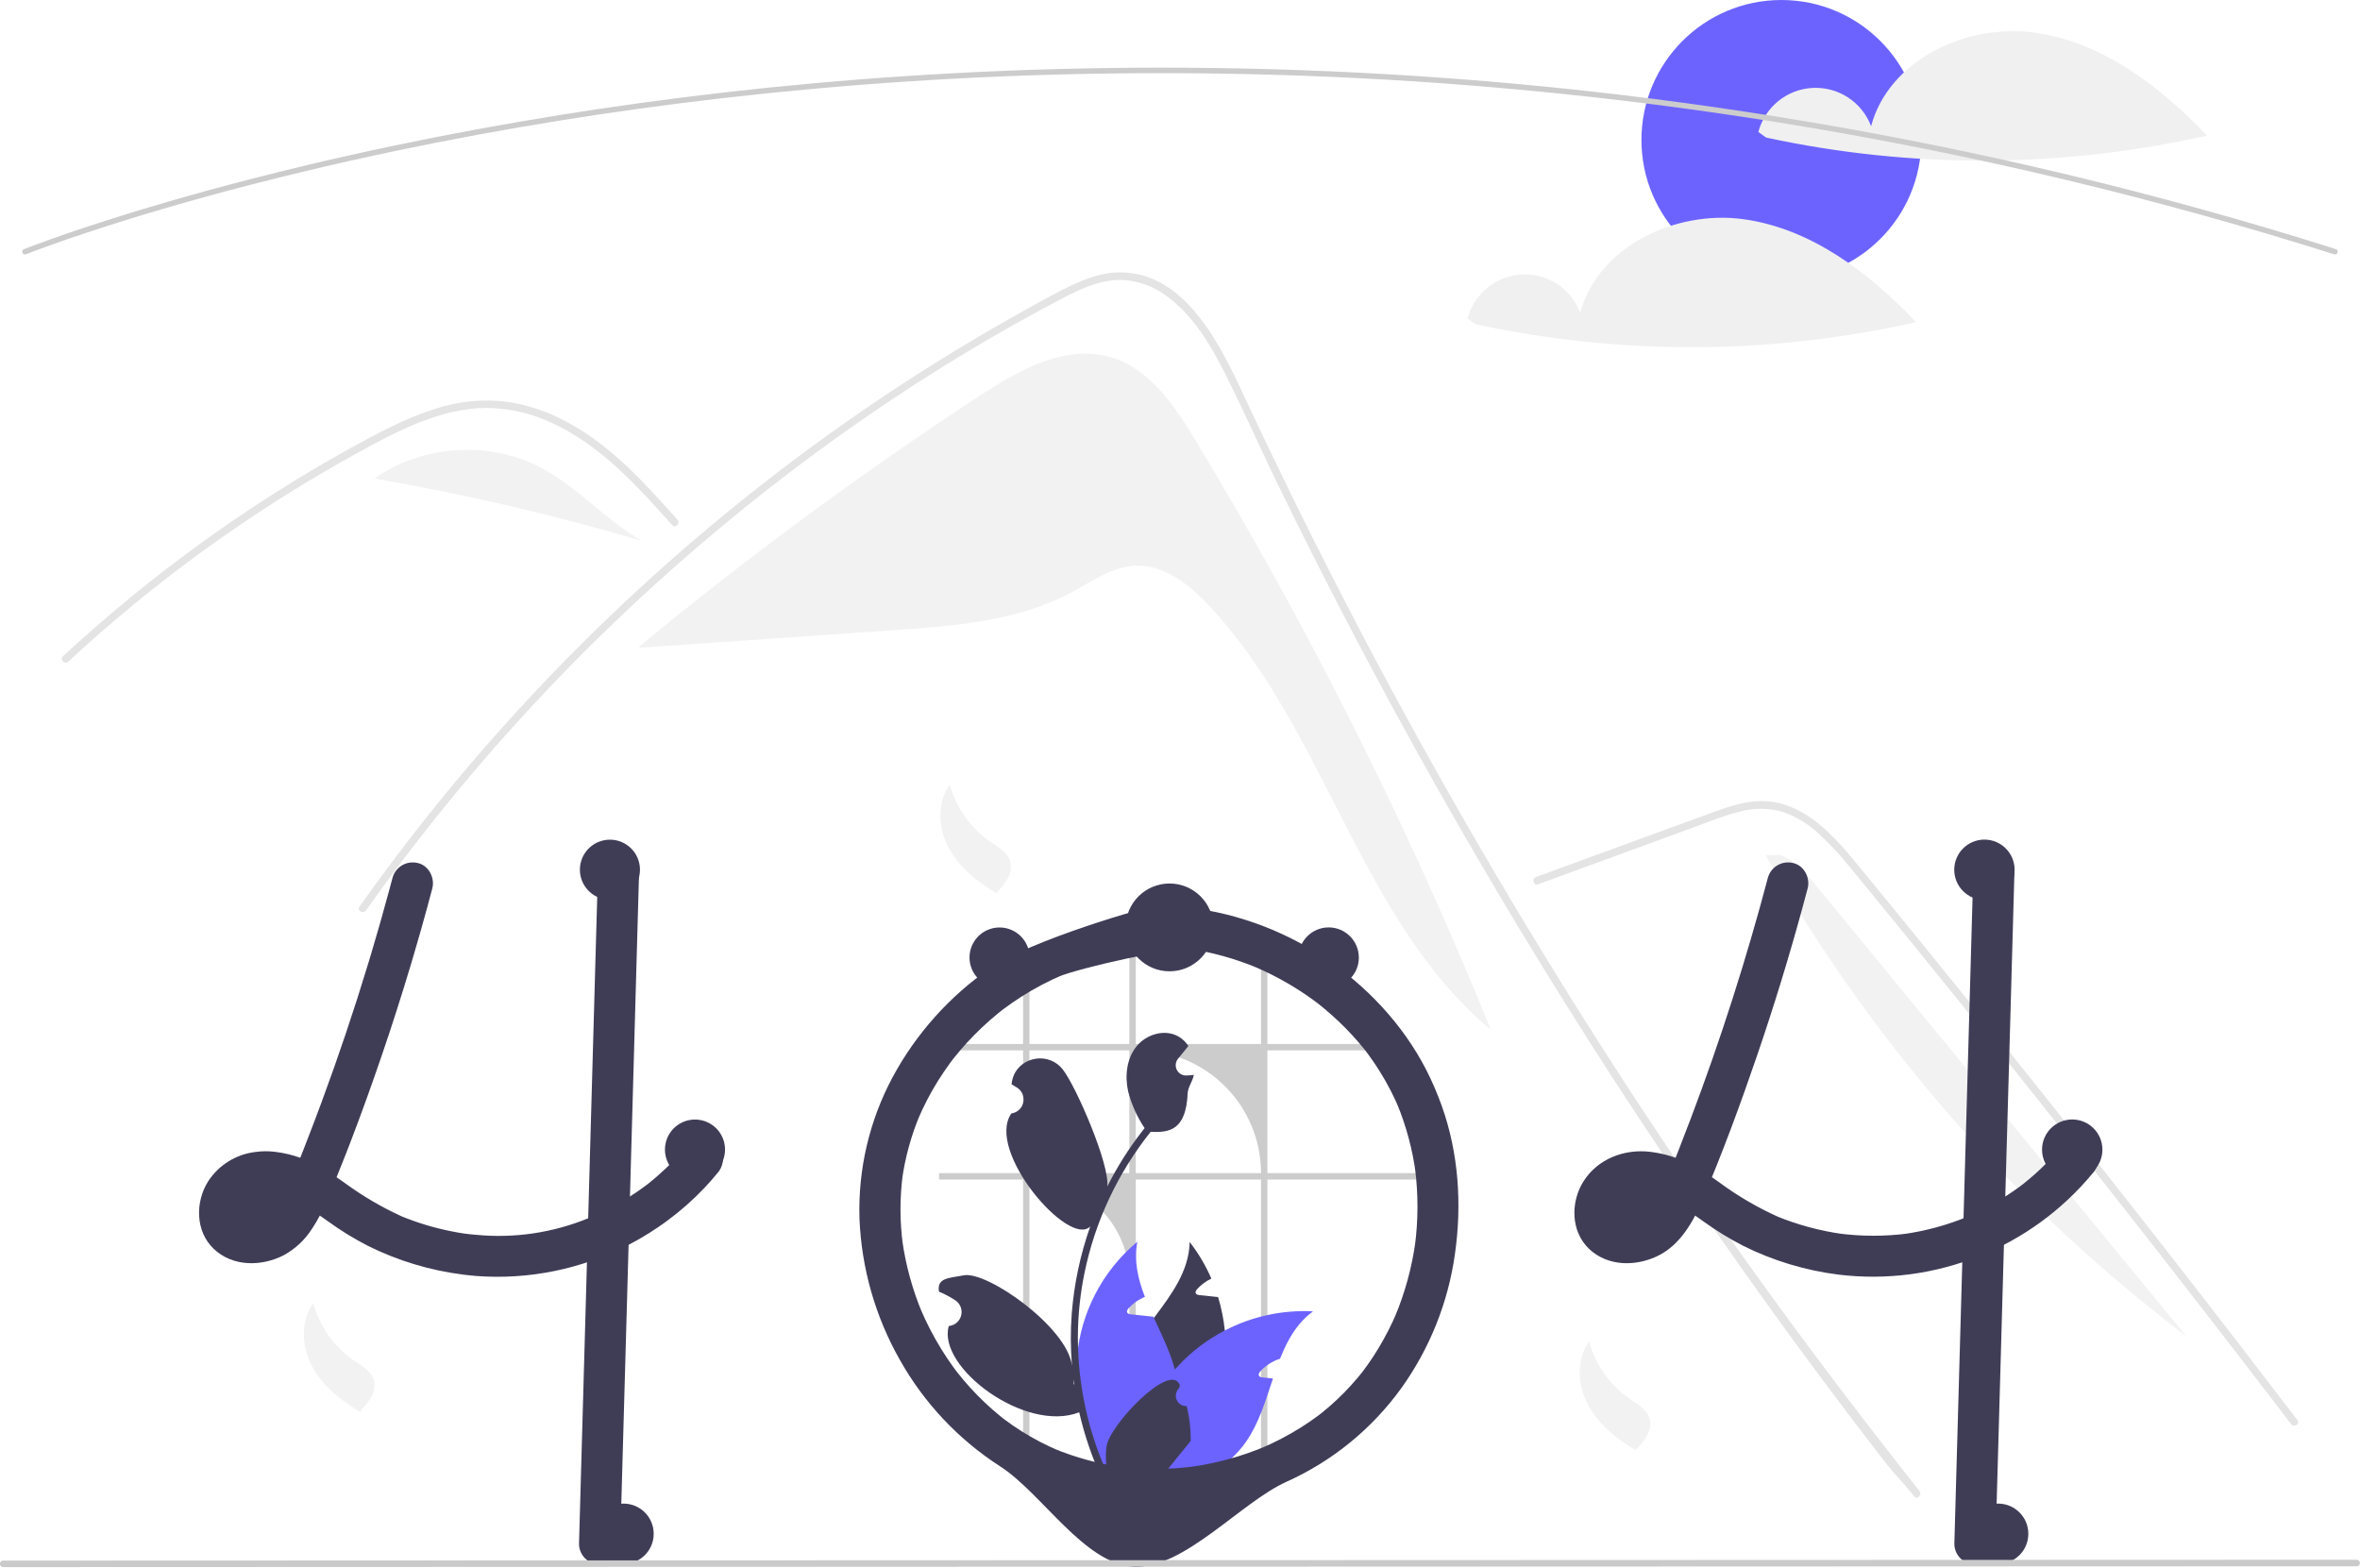
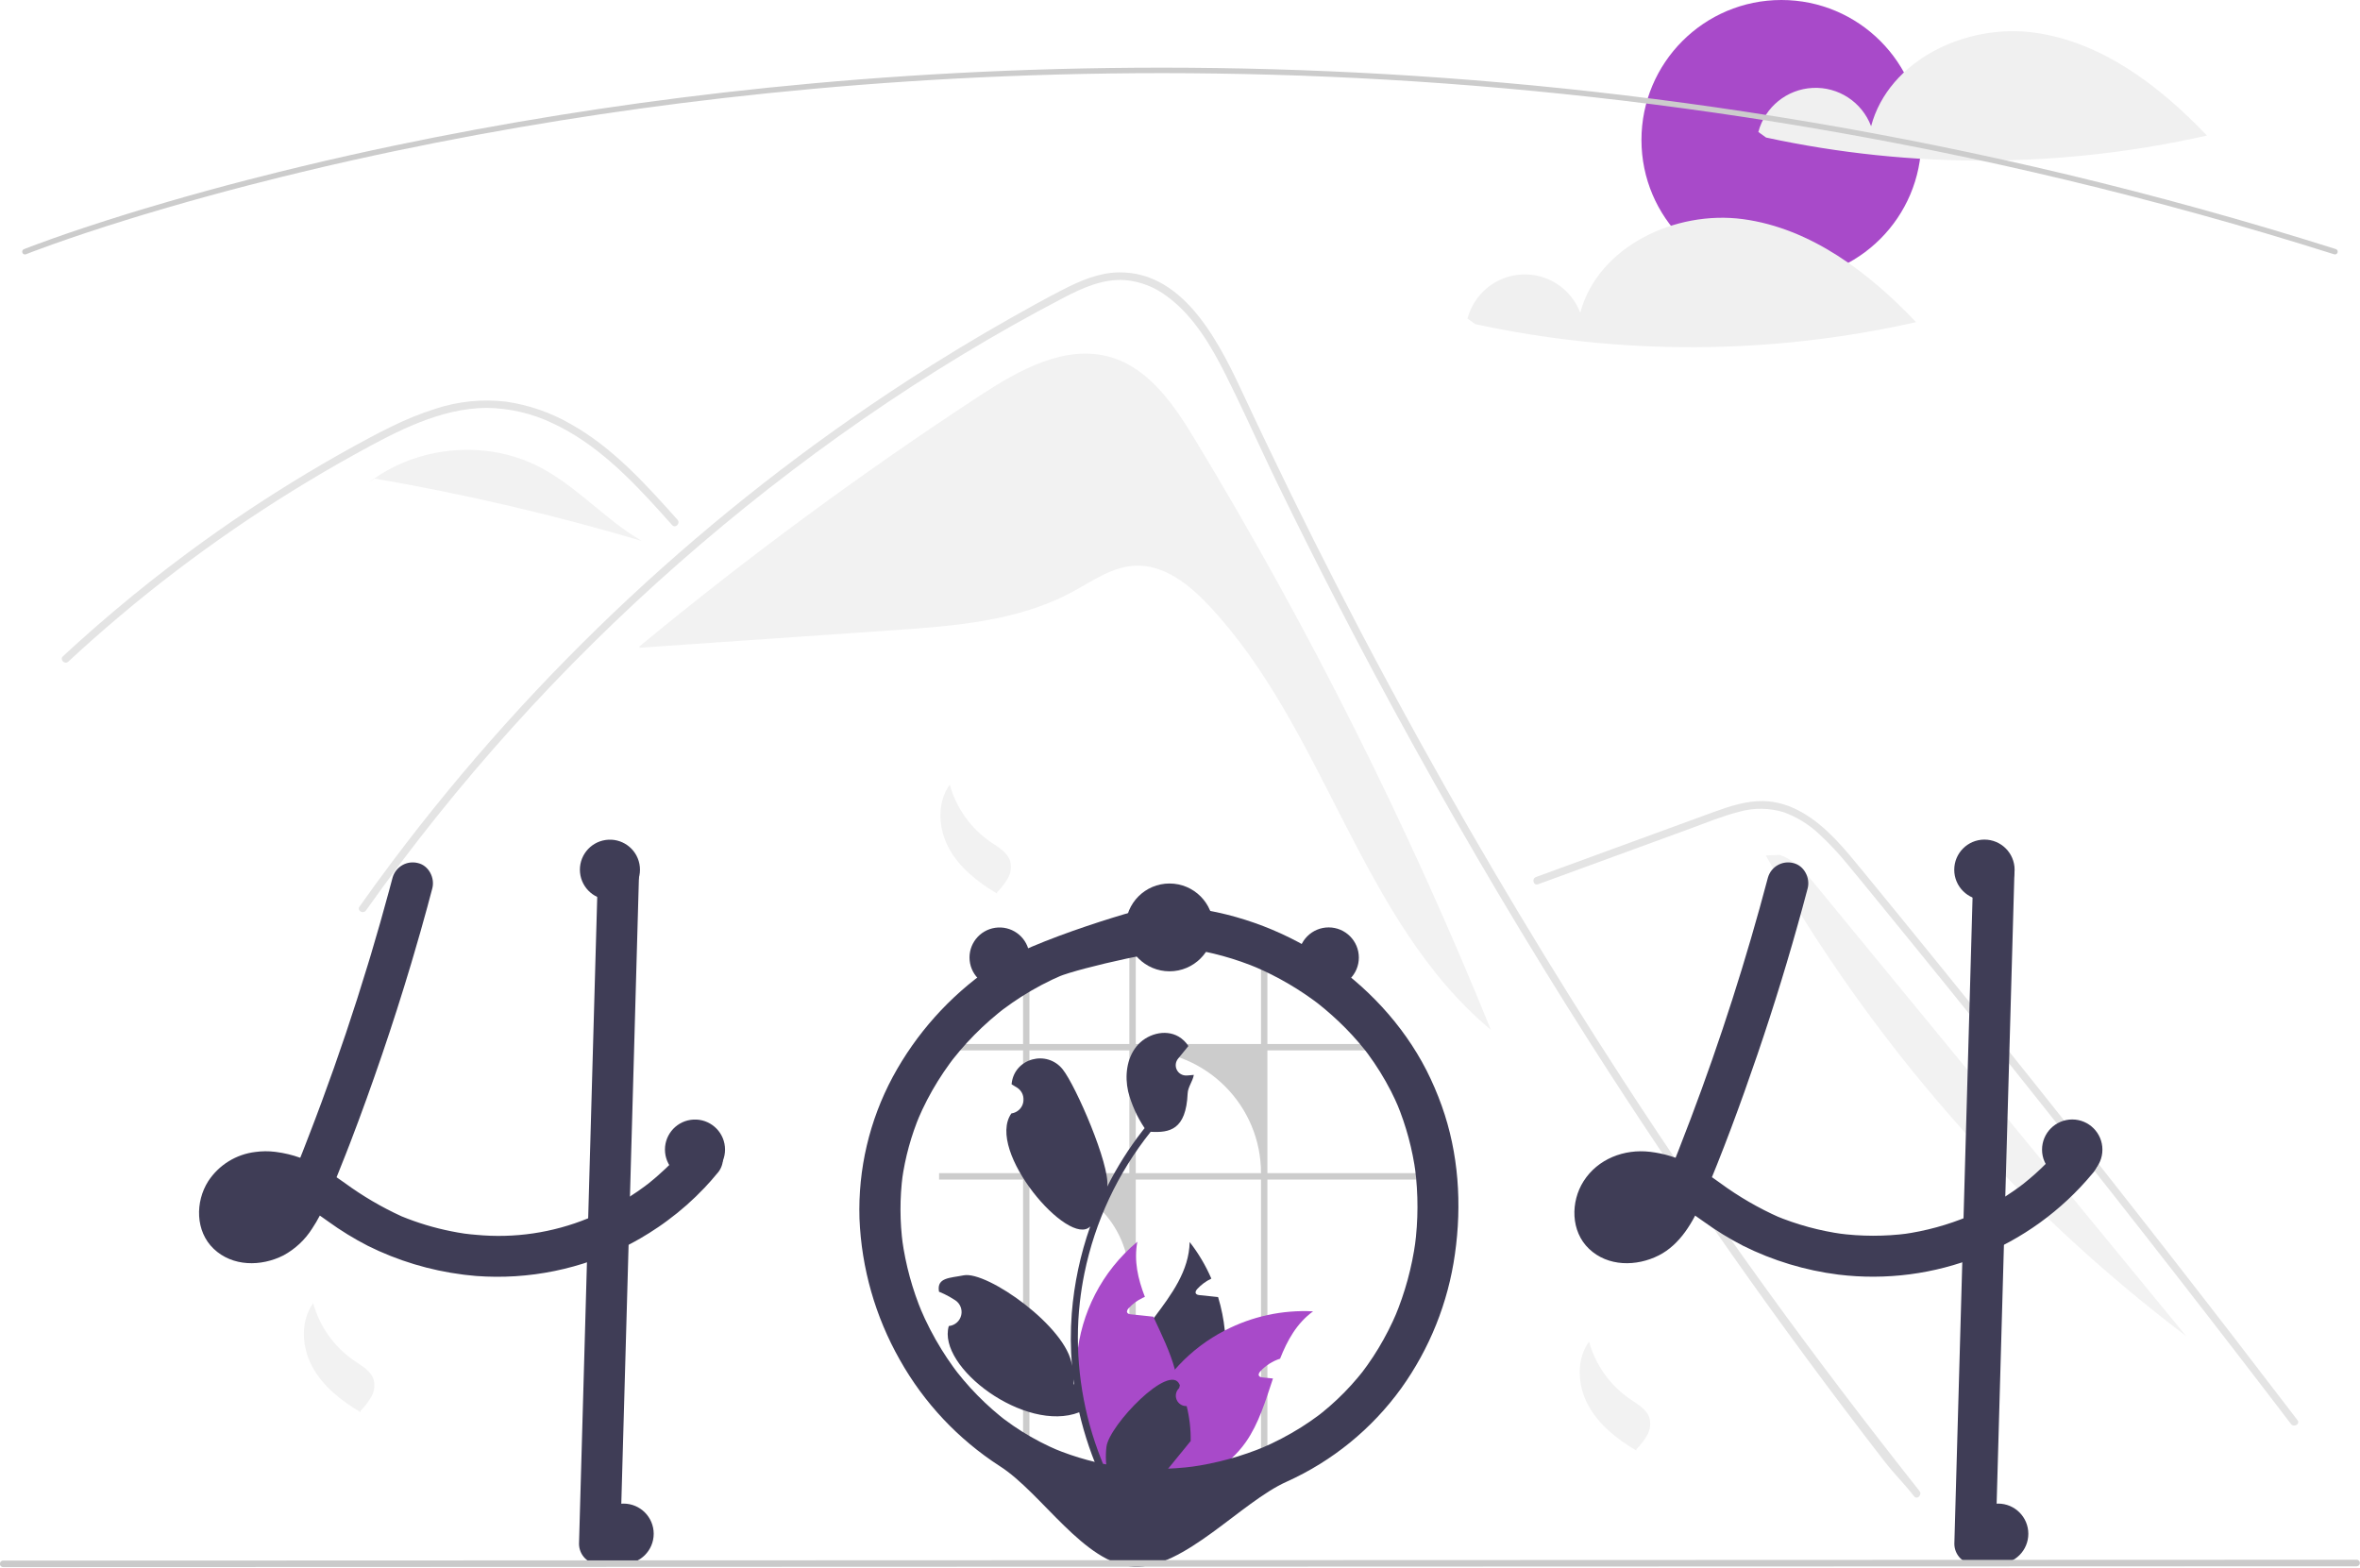
<svg xmlns="http://www.w3.org/2000/svg" data-name="Layer 1" width="860.131" height="571.148" viewBox="0 0 860.131 571.148">
  <path d="M605.67,324.953c-7.669-12.684-16.757-26.228-30.99-30.37-16.482-4.796-33.413,4.732-47.775,14.135a1392.157,1392.157,0,0,0-123.893,91.283l.043.492q46.226-3.188,92.451-6.376c22.265-1.535,45.296-3.283,64.972-13.816,7.467-3.997,14.745-9.336,23.206-9.708,10.512-.462,19.677,6.879,26.88,14.549,42.607,45.371,54.937,114.754,102.738,154.616A1516.995,1516.995,0,0,0,605.67,324.953Z" transform="translate(-169.9343 -164.426)" fill="#f2f2f2" />
  <path d="M867.571,709.781c-4.712-5.95-6.637-7.343-11.285-13.348q-56.764-73.416-106.708-151.792-33.924-53.23-64.483-108.504-14.549-26.278-28.3-52.969-10.67-20.695-20.865-41.638c-1.944-3.988-3.832-7.994-5.711-12.009-4.428-9.442-8.773-18.93-13.439-28.244-5.317-10.616-11.789-21.745-21.553-28.877a29.405,29.405,0,0,0-15.319-5.895c-7.948-.513-15.282,2.769-22.176,6.353-50.439,26.301-97.659,59.276-140.37,96.798A730.778,730.778,0,0,0,303.322,496.247c-1.008,1.439-3.392.064-2.374-1.384q6.009-8.498,12.257-16.813A734.817,734.817,0,0,1,500.805,303.064q18.248-11.826,37.183-22.542c6.362-3.603,12.752-7.16,19.251-10.497,6.371-3.273,13.137-6.215,20.416-6.325,24.77-.385,37.595,27.667,46.405,46.542q4.153,8.911,8.406,17.766,16.075,33.621,33.387,66.628,10.685,20.379,21.837,40.52,34.707,62.718,73.779,122.897c34.506,53.143,68.737,100.089,108.046,149.785C870.596,709.213,868.662,711.175,867.571,709.781Z" transform="translate(-169.9343 -164.426)" fill="#e4e4e4" />
  <path d="M414.916,355.804c-1.439-1.604-2.869-3.209-4.318-4.813-11.422-12.633-23.679-25.118-39.364-32.361a57.11,57.11,0,0,0-23.927-5.546c-8.562.028-16.932,2.273-24.843,5.418-3.74,1.494-7.398,3.19-11.001,4.996-4.116,2.072-8.159,4.281-12.183,6.509q-11.331,6.27-22.368,13.091-21.961,13.572-42.546,29.216-10.671,8.113-20.902,16.758-9.516,8.031-18.646,16.492c-1.302,1.201-3.245-.743-1.944-1.943,1.604-1.494,3.227-2.979,4.85-4.446q6.875-6.215,13.971-12.193,12.939-10.918,26.549-20.993,21.163-15.676,43.783-29.225,11.304-6.765,22.918-12.963c2.338-1.247,4.703-2.466,7.096-3.621a113.116,113.116,0,0,1,16.868-6.866,60.006,60.006,0,0,1,25.476-2.503,66.327,66.327,0,0,1,23.505,8.131c15.401,8.608,27.346,21.919,38.97,34.909C418.033,355.171,416.099,357.124,414.916,355.804Z" transform="translate(-169.9343 -164.426)" fill="#e4e4e4" />
  <path d="M730.477,486.711l36.905-13.498,18.323-6.702c5.968-2.183,11.921-4.667,18.09-6.23a28.539,28.539,0,0,1,16.374.209,37.738,37.738,0,0,1,12.771,7.917,103.64,103.64,0,0,1,10.475,11.186c3.989,4.794,7.92,9.639,11.868,14.467q24.441,29.891,48.563,60.041,24.121,30.15,47.92,60.556,23.857,30.48,47.385,61.216,2.882,3.765,5.76,7.534c1.06,1.388,3.449.02,2.375-1.388Q983.582,650.974,959.549,620.184q-24.092-30.864-48.516-61.466-24.424-30.601-49.179-60.937-6.167-7.558-12.354-15.099c-3.48-4.241-6.92-8.527-10.736-12.474-7.005-7.245-15.758-13.648-26.234-13.822-6.16-.102-12.121,1.852-17.844,3.923-6.17,2.232-12.325,4.506-18.486,6.759l-37.163,13.592-9.291,3.398c-1.649.603-.937,3.262.731,2.652Z" transform="translate(-169.9343 -164.426)" fill="#e4e4e4" />
  <path d="M366.377,334.526c-18.754-9.639-42.771-7.751-60.005,4.291a855.847,855.847,0,0,1,97.371,22.726C390.46,353.759,380.07,341.563,366.377,334.526Z" transform="translate(-169.9343 -164.426)" fill="#f2f2f2" />
  <path d="M306.188,338.784l-3.61,2.935c1.221-1.027,2.491-1.99,3.795-2.901C306.311,338.807,306.249,338.795,306.188,338.784Z" transform="translate(-169.9343 -164.426)" fill="#f2f2f2" />
  <path d="M831.549,486.846c-3.633-4.422-7.56-9.052-12.994-10.848l-5.073.2A575.436,575.436,0,0,0,966.749,651.418Q899.149,569.132,831.549,486.846Z" transform="translate(-169.9343 -164.426)" fill="#f2f2f2" />
  <path d="M516.084,450.367A37.481,37.481,0,0,0,531.015,471.325c2.82,1.92,6.157,3.762,7.122,7.035a8.379,8.379,0,0,1-.874,6.15,24.884,24.884,0,0,1-3.861,5.041l-.137.512c-6.998-4.147-13.656-9.393-17.522-16.551s-4.406-16.539.341-23.145" transform="translate(-169.9343 -164.426)" fill="#f2f2f2" />
  <path d="M749.084,653.367A37.481,37.481,0,0,0,764.015,674.325c2.82,1.92,6.157,3.762,7.122,7.035a8.379,8.379,0,0,1-.874,6.15,24.884,24.884,0,0,1-3.861,5.041l-.137.512c-6.998-4.147-13.656-9.393-17.522-16.551s-4.406-16.539.341-23.145" transform="translate(-169.9343 -164.426)" fill="#f2f2f2" />
  <path d="M284.084,639.367A37.481,37.481,0,0,0,299.015,660.325c2.82,1.92,6.157,3.762,7.122,7.035a8.379,8.379,0,0,1-.874,6.15,24.884,24.884,0,0,1-3.861,5.041l-.137.512c-6.998-4.147-13.656-9.393-17.522-16.551s-4.406-16.539.341-23.145" transform="translate(-169.9343 -164.426)" fill="#f2f2f2" />
-   <circle cx="649.249" cy="51" r="51" fill="#6c63ff" />
+   <circle cx="649.249" cy="51" r="51" fill="#a84ac9" />
  <path d="M911.219,176.296c-24.717-3.341-52.935,10.019-59.341,34.124a21.597,21.597,0,0,0-41.094,2.109l2.83,2.027a372.275,372.275,0,0,0,160.659-.726C957.079,195.76,935.935,179.637,911.219,176.296Z" transform="translate(-169.9343 -164.426)" fill="#f0f0f0" />
  <path d="M805.219,244.296c-24.717-3.341-52.935,10.019-59.341,34.124a21.597,21.597,0,0,0-41.094,2.109l2.83,2.027a372.275,372.275,0,0,0,160.659-.726C851.079,263.76,829.935,247.637,805.219,244.296Z" transform="translate(-169.9343 -164.426)" fill="#f0f0f0" />
  <path d="M1020.946,257.154a.982.982,0,0,1-.302-.047C756.237,173.489,523.199,184.424,374.264,208.321c-20.269,3.251-40.591,7.006-60.404,11.161-5.058,1.06-10.306,2.195-15.597,3.378-6.319,1.407-12.554,2.856-18.532,4.306q-3.873.917-7.595,1.849c-3.758.928-7.572,1.895-11.66,2.957-4.568,1.178-9.209,2.413-13.797,3.672a.442.442,0,0,1-.051.015l0.0.001c-5.183,1.415-10.338,2.871-15.323,4.325-2.698.779-5.304,1.548-7.799,2.307-.279.077-.526.151-.776.228l-.536.163c-.311.095-.617.188-.924.275l-.02.006 0.0.001-.812.252c-.968.293-1.912.579-2.841.864-24.545,7.566-38.038,12.949-38.171,13.002a1,1,0,1,1-.744-1.856c.134-.053,13.693-5.463,38.328-13.058.932-.286,1.879-.572,2.85-.866l.754-.234c.026-.01.052-.018.078-.025.305-.087.61-.18.919-.273l.537-.163c.268-.081.531-.161.801-.235,2.479-.754,5.093-1.524,7.798-2.307,4.987-1.455,10.147-2.911,15.334-4.328.016-.006.033-.01.049-.015v-.001c4.604-1.263,9.263-2.503,13.845-3.685,4.094-1.063,7.915-2.032,11.68-2.962q3.738-.93,7.609-1.853c5.985-1.451,12.233-2.902,18.563-4.312,5.299-1.184,10.556-2.322,15.622-3.383,19.843-4.162,40.198-7.923,60.497-11.179C523.096,182.415,756.467,171.463,1021.246,255.201a1.0 1,0,0,1-.301,1.953Z" transform="translate(-169.9343 -164.426)" fill="#ccc" />
  <path d="M432.923,584.266a6.729,6.729,0,0,0-1.7-2.67,6.43,6.43,0,0,0-.92-.71c-2.61-1.74-6.51-2.13-8.99,0a5.81,5.81,0,0,0-.69.71q-1.11,1.365-2.28,2.67c-1.28,1.46-2.59,2.87-3.96,4.24-.39.38-.78.77-1.18,1.15-.23.23-.46.45-.69.67-.88.84-1.78,1.65-2.69,2.45-.48.43-.96.85-1.45,1.26-.73.61-1.46,1.22-2.2,1.81-.07.05-.14.1-.21.16-.02.01-.03.03-.05.04-.01,0-.02,0-.03.02a.179.179,0,0,0-.07.05c-.22.15-.37.25-.48.34.04-.02.08-.05.12-.07-.18.14-.37.28-.55.42-1.75,1.29-3.54,2.53-5.37,3.69a99.21,99.21,0,0,1-14.22,7.55c-.33.13-.67.27-1.01.4a85.97,85.97,0,0,1-40.85,6.02q-2.13-.165-4.26-.45c-1.64-.24-3.27-.53-4.89-.86a97.932,97.932,0,0,1-18.02-5.44,118.652,118.652,0,0,1-20.66-12.12c-1-.71-2.01-1.42-3.02-2.11,1.15-2.82,2.28-5.64,3.38-8.48.55-1.37,1.08-2.74,1.6-4.12,4.09-10.63,7.93-21.36,11.61-32.13q5.58-16.365,10.53-32.92.51-1.68.99-3.36,2.595-8.745,4.98-17.53c.15-.57.31-1.13.45-1.7q.69-2.52,1.35-5.04c1-3.79-1.26-8.32-5.24-9.23a7.634,7.634,0,0,0-9.22,5.24c-.43,1.62-.86,3.23-1.3,4.85q-3.165,11.745-6.66,23.41-.51,1.68-1.02,3.36-7.71,25.41-16.93,50.31-1.11,3.015-2.25,6.01c-.37.98-.74,1.96-1.12,2.94-.73,1.93-1.48,3.86-2.23,5.79-.43,1.13-.87,2.26-1.31,3.38-.29.71-.57,1.42-.85,2.12a41.809,41.809,0,0,0-8.81-2.12l-.48-.06a27.397,27.397,0,0,0-7.01.06,23.914,23.914,0,0,0-17.24,10.66c-4.77,7.51-4.71,18.25,1.98,24.63,6.89,6.57,17.32,6.52,25.43,2.41a28.351,28.351,0,0,0,10.52-9.86,50.569,50.569,0,0,0,2.74-4.65c.21.14.42.28.63.43.8.56,1.6,1.13,2.39,1.69a111.738,111.738,0,0,0,14.51,8.91,108.359,108.359,0,0,0,34.62,10.47c.27.03.53.07.8.1,1.33.17,2.67.3,4.01.41a103.782,103.782,0,0,0,55.58-11.36q2.175-1.125,4.31-2.36,3.315-1.92,6.48-4.08c1.15-.78,2.27-1.57,3.38-2.4a101.042,101.042,0,0,0,13.51-11.95q2.355-2.475,4.51-5.11a8.061,8.061,0,0,0,2.2-5.3A7.564,7.564,0,0,0,432.923,584.266Zm-165.59,23.82c.21-.15.42-.31.62-.47C267.893,607.766,267.603,607.936,267.333,608.086Zm3.21-3.23c-.23.26-.44.52-.67.78a23.366,23.366,0,0,1-2.25,2.2c-.11.1-.23.2-.35.29a.01.01,0,0,0-.01.01,3.804,3.804,0,0,0-.42.22q-.645.39-1.32.72a17.005,17.005,0,0,1-2.71.75,16.799,16.799,0,0,1-2.13.02h-.02a14.823,14.823,0,0,1-1.45-.4c-.24-.12-.47-.26-.7-.4-.09-.08-.17-.16-.22-.21a2.44,2.44,0,0,1-.27-.29.01.01,0,0,0-.01-.01c-.11-.2-.23-.4-.34-.6a.031.031,0,0,1-.01-.02c-.08-.25-.15-.51-.21-.77a12.511,12.511,0,0,1,.01-1.37,13.467,13.467,0,0,1,.54-1.88,11.068,11.068,0,0,1,.69-1.26c.02-.04.12-.2.23-.38.01-.01.01-.01.01-.02.15-.17.3-.35.46-.51.27-.3.56-.56.85-.83a18.022,18.022,0,0,1,1.75-1.01,19.481,19.481,0,0,1,2.93-.79,24.989,24.989,0,0,1,4.41.04,30.301,30.301,0,0,1,4.1,1.01,36.945,36.945,0,0,1-2.77,4.54C270.623,604.746,270.583,604.806,270.543,604.856Zm-11.12-3.29a2.18,2.18,0,0,1-.31.39A1.409,1.409,0,0,1,259.423,601.566Z" transform="translate(-169.9343 -164.426)" fill="#3f3d56" />
  <path d="M402.863,482.136q-.135,4.71-.27,9.42-.285,10.455-.59,20.92-.315,11.775-.66,23.54-.165,6.075-.34,12.15-.465,16.365-.92,32.72c-.03,1.13-.07,2.25-.1,3.38q-.225,8.115-.45,16.23-.255,8.805-.5,17.61-.18,6.6-.37,13.21-1.35,47.895-2.7,95.79a7.648,7.648,0,0,1-7.5,7.5,7.561,7.561,0,0,1-7.5-7.5q.75-26.94,1.52-53.88.675-24.36,1.37-48.72.225-8.025.45-16.06.345-12.09.68-24.18c.03-1.13.07-2.25.1-3.38.02-.99.05-1.97.08-2.96q.66-23.475,1.32-46.96.27-9.24.52-18.49.3-10.545.6-21.08c.09-3.09.17-6.17.26-9.26a7.648,7.648,0,0,1,7.5-7.5A7.561,7.561,0,0,1,402.863,482.136Z" transform="translate(-169.9343 -164.426)" fill="#3f3d56" />
  <path d="M814.291,484.217a893.238,893.238,0,0,1-28.161,87.941c-3.007,7.946-6.083,15.877-9.371,23.712l.756-1.792a54.583,54.583,0,0,1-5.59,10.612q-.229.321-.467.636,1.166-1.49.443-.589c-.254.301-.505.602-.768.895a23.664,23.664,0,0,1-2.249,2.203q-.301.258-.612.504l.938-.729c-.109.257-.873.597-1.111.743a18.254,18.254,0,0,1-2.405,1.219l1.792-.756a19.086,19.086,0,0,1-4.231,1.161l1.994-.268a17.021,17.021,0,0,1-4.298.046l1.994.268a14.002,14.002,0,0,1-3.405-.917l1.792.756a12.012,12.012,0,0,1-1.679-.896c-.271-.177-1.105-.809-.015.025,1.133.866.146.074-.088-.156-.194-.192-.37-.4-.56-.595-.882-.905.996,1.557.397.499a18.182,18.182,0,0,1-.878-1.637l.756,1.792a11.925,11.925,0,0,1-.728-2.651l.268,1.994a13.651,13.651,0,0,1-.003-3.405l-.268,1.994a15.964,15.964,0,0,1,.995-3.68l-.756,1.792a16.729,16.729,0,0,1,1.178-2.298,6.729,6.729,0,0,1,.729-1.071c.049.016-1.269,1.513-.569.757.183-.198.354-.406.539-.602.296-.314.614-.601.926-.898,1.045-.994-1.462.966-.257.179a19.049,19.049,0,0,1,2.749-1.499l-1.792.756a20.311,20.311,0,0,1,4.995-1.34l-1.994.268a25.628,25.628,0,0,1,6.461.076l-1.994-.268a33.211,33.211,0,0,1,7.892,2.22l-1.792-.756c5.39,2.314,10.163,5.749,14.928,9.118a111.95,111.95,0,0,0,14.506,8.906,108.388,108.388,0,0,0,34.622,10.474,103.933,103.933,0,0,0,92.586-36.752,8.078,8.078,0,0,0,2.197-5.303,7.632,7.632,0,0,0-2.197-5.303c-2.752-2.526-7.949-3.239-10.607,0a95.636,95.636,0,0,1-8.107,8.727q-2.017,1.914-4.142,3.71-1.214,1.026-2.461,2.011c-.393.311-1.619,1.138.263-.197-.431.306-.845.64-1.271.955a99.269,99.269,0,0,1-20.332,11.565l1.792-.756a96.836,96.836,0,0,1-24.171,6.622l1.994-.268a97.643,97.643,0,0,1-25.754-.038l1.994.268a99.8,99.8,0,0,1-24.857-6.77l1.792.756a116.025,116.025,0,0,1-21.736-12.591,86.877,86.877,0,0,0-11.113-6.994,42.824,42.824,0,0,0-14.438-4.389c-9.439-1.111-19.057,2.566-24.246,10.72-4.776,7.505-4.714,18.244,1.974,24.625,6.888,6.572,17.318,6.517,25.436,2.406,7.817-3.959,12.513-12.185,15.815-19.942,7.431-17.455,14.01-35.314,20.14-53.263q9.097-26.637,16.499-53.813.917-3.366,1.807-6.739c1.001-3.789-1.261-8.32-5.238-9.226a7.633,7.633,0,0,0-9.226,5.238Z" transform="translate(-169.9343 -164.426)" fill="#3f3d56" />
  <path d="M889.124,482.136l-2.7,95.793-2.685,95.294-1.518,53.884a7.565,7.565,0,0,0,7.5,7.5,7.649,7.649,0,0,0,7.5-7.5l2.7-95.793,2.685-95.294,1.518-53.884a7.565,7.565,0,0,0-7.5-7.5,7.649,7.649,0,0,0-7.5,7.5Z" transform="translate(-169.9343 -164.426)" fill="#3f3d56" />
  <path d="M629.526,700.361h2.329V594.319h54.329v-2.323H631.855V547.252H673.81q-.923-1.173-1.899-2.317H631.855V515.382c-.77-.328-1.547-.645-2.329-.944V544.935h-45.652V507.07c-.782.036-1.553.09-2.329.155v37.71h-36.42V516.684c-.782.346-1.553.711-2.317,1.093V544.935h-30.616v2.317h30.616v44.744h-30.616v2.323h30.616V700.361h2.317V594.319a36.413,36.413,0,0,1,36.42,36.42v69.622h2.329V594.319h45.652Zm-84.401-108.365V547.252h36.42v44.744Zm38.749,0V547.252h.914a44.741,44.741,0,0,1,44.738,44.744Z" transform="translate(-169.9343 -164.426)" opacity="0.2" />
  <path d="M615.303,668.566a63.059,63.059,0,0,1-20.05,33.7c-.74.64-1.48,1.26-2.25,1.87q-2.805.255-5.57.52c-1.53.14-3.04.29-4.54.43l-.27.03-.19-1.64-.76-6.64a37.623,37.623,0,0,1-3.3-32.44c2.64-7.12,7.42-13.41,12.12-19.65,6.49-8.62,12.8-17.14,13.03-27.65a60.544,60.544,0,0,1,7.9,13.33,16.432,16.432,0,0,0-5.12,3.77c-.41.45-.82,1.08-.54,1.62.24.46.84.57,1.36.63,1.25.13,2.51.26,3.76.39,1,.11,2,.21,3,.32a63.99,63.99,0,0,1,2.45,12.18A61.189,61.189,0,0,1,615.303,668.566Z" transform="translate(-169.9343 -164.426)" fill="#3f3d56" />
-   <path d="M648.503,642.356c-5.9,4.29-9.35,10.46-12.03,17.26a16.628,16.628,0,0,0-7.17,4.58c-.41.45-.82,1.08-.54,1.62.24.46.84.57,1.36.63,1.25.13,2.51.26,3.76.39-2.68,8.04-5.14,16.36-9.88,23.15a36.989,36.989,0,0,1-12.03,10.91,38.492,38.492,0,0,1-4.02,1.99q-7.62.585-14.95,1.25-2.805.255-5.57.52c-1.53.14-3.04.29-4.54.43q-.015-.825,0-1.65a63.304,63.304,0,0,1,15.25-39.86c.45-.52.91-1.03,1.38-1.54a61.792,61.792,0,0,1,16.81-12.7A62.654,62.654,0,0,1,648.503,642.356Z" transform="translate(-169.9343 -164.426)" fill="#6c63ff" />
-   <path d="M589.163,699.526l-1.15,3.4-.58,1.73c-1.53.14-3.04.29-4.54.43l-.27.03c-1.66.17-3.31.34-4.96.51-.43-.5-.86-1.01-1.28-1.53a62.03,62.03,0,0,1,8.07-87.11c-1.32,6.91.22,13.53,2.75,20.1-.27.11-.53.22-.78.34a16.432,16.432,0,0,0-5.12,3.77c-.41.45-.82,1.08-.54,1.62.24.46.84.57,1.36.63,1.25.13,2.51.26,3.76.39,1,.11,2,.21,3,.32q.705.075,1.41.15c.07.15.13.29.2.44,2.85,6.18,5.92,12.39,7.65,18.83a43.666,43.666,0,0,1,1.02,4.91A37.604,37.604,0,0,1,589.163,699.526Z" transform="translate(-169.9343 -164.426)" fill="#6c63ff" />
+   <path d="M648.503,642.356c-5.9,4.29-9.35,10.46-12.03,17.26a16.628,16.628,0,0,0-7.17,4.58c-.41.45-.82,1.08-.54,1.62.24.46.84.57,1.36.63,1.25.13,2.51.26,3.76.39-2.68,8.04-5.14,16.36-9.88,23.15a36.989,36.989,0,0,1-12.03,10.91,38.492,38.492,0,0,1-4.02,1.99q-7.62.585-14.95,1.25-2.805.255-5.57.52c-1.53.14-3.04.29-4.54.43q-.015-.825,0-1.65a63.304,63.304,0,0,1,15.25-39.86c.45-.52.91-1.03,1.38-1.54a61.792,61.792,0,0,1,16.81-12.7A62.654,62.654,0,0,1,648.503,642.356Z" transform="translate(-169.9343 -164.426)" fill="#a84ac9" />
+   <path d="M589.163,699.526l-1.15,3.4-.58,1.73c-1.53.14-3.04.29-4.54.43l-.27.03c-1.66.17-3.31.34-4.96.51-.43-.5-.86-1.01-1.28-1.53a62.03,62.03,0,0,1,8.07-87.11c-1.32,6.91.22,13.53,2.75,20.1-.27.11-.53.22-.78.34a16.432,16.432,0,0,0-5.12,3.77c-.41.45-.82,1.08-.54,1.62.24.46.84.57,1.36.63,1.25.13,2.51.26,3.76.39,1,.11,2,.21,3,.32q.705.075,1.41.15c.07.15.13.29.2.44,2.85,6.18,5.92,12.39,7.65,18.83a43.666,43.666,0,0,1,1.02,4.91A37.604,37.604,0,0,1,589.163,699.526Z" transform="translate(-169.9343 -164.426)" fill="#a84ac9" />
  <path d="M689.821,554.487c-8.609-16.792-21.946-30.921-37.632-41.304a114.237,114.237,0,0,0-52.563-18.38q-3.69-.335-7.399-.393c-2.921-.044-46.866,12.632-61.587,22.982a114.295,114.295,0,0,0-35.333,39.527,102.5,102.5,0,0,0-12.126,51.633,113.564,113.564,0,0,0,14.703,51.476,110.475,110.475,0,0,0,36.444,38.746C549.667,708.561,565.074,734.51,583.183,735.426c18.246.923,39.054-23.555,55.695-30.987a104.425,104.425,0,0,0,41.726-34.005,110.25,110.25,0,0,0,19.599-48.948c2.574-18.083,1.374-36.733-4.801-54.016a111.86,111.86,0,0,0-5.58-12.983c-1.78-3.505-6.996-4.796-10.261-2.691a7.68,7.68,0,0,0-2.691,10.261q1.568,3.088,2.915,6.278l-.756-1.792a101.151,101.151,0,0,1,6.876,25.538l-.268-1.994a109.229,109.229,0,0,1-.066,28.683l.268-1.994a109.734,109.734,0,0,1-7.555,27.674l.756-1.792a104.212,104.212,0,0,1-6.672,13.098q-1.923,3.186-4.081,6.222c-.632.888-1.283,1.761-1.939,2.631-.856,1.136,1.167-1.483.282-.369-.151.19-.3.38-.452.569q-.681.852-1.382,1.688a93.613,93.613,0,0,1-10.176,10.384q-1.366,1.192-2.778,2.331c-.469.378-.932.773-1.421,1.125.019-.013,1.58-1.199.656-.511-.29.216-.579.436-.87.652q-2.91,2.156-5.974,4.092a103.485,103.485,0,0,1-14.756,7.713l1.792-.756a109.215,109.215,0,0,1-27.597,7.552l1.994-.268a108.154,108.154,0,0,1-28.589.051l1.994.268a99.835,99.835,0,0,1-25.095-6.784l1.792.756a93.643,93.643,0,0,1-13.416-6.991q-3.174-2-6.184-4.247c-.286-.214-.57-.43-.855-.645-.915-.691.658.51.67.518a19.169,19.169,0,0,1-1.535-1.225q-1.454-1.184-2.861-2.422a101.989,101.989,0,0,1-10.493-10.709q-1.213-1.434-2.374-2.911c-.335-.426-.947-1.29.404.529-.178-.239-.362-.474-.542-.712q-.647-.858-1.276-1.728-2.203-3.048-4.188-6.246a109.29,109.29,0,0,1-7.805-15.108l.756,1.792a106.588,106.588,0,0,1-7.34-26.837l.268,1.994a97.866,97.866,0,0,1-.048-25.636l-.268,1.994A94.673,94.673,0,0,1,505.276,570.55l-.756,1.792a101.557,101.557,0,0,1,7.195-13.856q2.066-3.323,4.378-6.485.525-.718,1.062-1.428c.324-.428,1.215-1.493-.305.388.149-.184.293-.374.439-.56q1.269-1.608,2.6-3.165A107.402,107.402,0,0,1,530.772,536.215q1.474-1.292,2.995-2.529.691-.562,1.391-1.113c.187-.147.376-.291.562-.439-1.997,1.59-.555.433-.102.093q3.134-2.348,6.435-4.461a103.644,103.644,0,0,1,15.387-8.108l-1.792.756c7.76-3.258,42.141-10.949,48.394-10.11l-1.994-.268A106.225,106.225,0,0,1,628.768,517.419l-1.792-.756a110.313,110.313,0,0,1,12.6,6.329q3.043,1.784,5.967,3.763,1.384.937,2.738,1.915.677.489,1.346.989c.248.185.494.373.741.558,1.039.779-1.431-1.128-.342-.267a110.843,110.843,0,0,1,10.368,9.253q2.401,2.445,4.637,5.045,1.147,1.334,2.246,2.708c.364.455,1.605,2.101.084.085.372.493.747.982,1.114,1.479a97.977,97.977,0,0,1,8.392,13.538c1.793,3.498,6.987,4.802,10.261,2.691A7.677,7.677,0,0,0,689.821,554.487Z" transform="translate(-169.9343 -164.426)" fill="#3f3d56" />
  <path d="M602.431,676.882a3.78,3.78,0,0,1-2.739-6.551c.095-.379.164-.651.259-1.03q-.051-.124-.103-.247c-3.48-8.298-25.685,14.833-26.645,22.632a30.029,30.029,0,0,0,.527,10.328A120.392,120.392,0,0,1,562.778,652.01a116.202,116.202,0,0,1,.721-12.963q.597-5.293,1.657-10.511a121.787,121.787,0,0,1,24.151-51.616c6.874.384,12.898-.663,13.48-13.985.103-2.37,1.861-4.422,2.248-6.756-.656.086-1.323.14-1.979.183-.204.011-.42.021-.624.032l-.077.003a3.745,3.745,0,0,1-3.076-6.101q.425-.523.851-1.046c.43-.538.871-1.065,1.302-1.603a1.865,1.865,0,0,0,.14-.161c.495-.613.99-1.216,1.485-1.829a10.829,10.829,0,0,0-3.55-3.432c-4.959-2.905-11.801-.893-15.384,3.593-3.593,4.486-4.271,10.779-3.023,16.384a43.398,43.398,0,0,0,6.003,13.383c-.269.344-.549.678-.818,1.022a122.574,122.574,0,0,0-12.794,20.268c1.016-7.939-11.412-36.608-16.218-42.681-5.773-7.294-17.611-4.111-18.628,5.136q-.015.134-.029.268,1.071.604,2.096,1.282a5.127,5.127,0,0,1-2.067,9.33l-.105.016c-9.556,13.644,21.077,49.155,28.745,41.181a125.11,125.11,0,0,0-6.734,31.693,118.664,118.664,0,0,0,.086,19.16l-.032-.226C558.902,648.154,529.674,627.514,521.139,629.233c-4.917.99-9.76.765-9.013,5.725q.018.119.036.237a34.442,34.442,0,0,1,3.862,1.861q1.071.604,2.096,1.282a5.127,5.127,0,0,1-2.067,9.33l-.105.016c-.075.011-.14.022-.215.032-4.35,14.966,27.907,39.12,47.518,31.435h.011a125.075,125.075,0,0,0,8.402,24.528H601.679c.108-.334.204-.678.301-1.011a34.102,34.102,0,0,1-8.305-.495c2.227-2.733,4.454-5.487,6.681-8.219a1.861,1.861,0,0,0,.14-.161c1.13-1.398,2.27-2.786,3.399-4.185l.001-.002a49.952,49.952,0,0,0-1.464-12.725Zm-34.371-67.613.016-.021-.016.043Zm-6.648,59.932-.258-.581c.011-.42.011-.839,0-1.269,0-.118-.021-.237-.021-.355.097.742.183,1.485.29,2.227Z" transform="translate(-169.9343 -164.426)" fill="#3f3d56" />
  <circle cx="95.249" cy="439" r="11" fill="#3f3d56" />
  <circle cx="227.249" cy="559" r="11" fill="#3f3d56" />
  <circle cx="728.249" cy="559" r="11" fill="#3f3d56" />
  <circle cx="755.249" cy="419" r="11" fill="#3f3d56" />
  <circle cx="723.249" cy="317" r="11" fill="#3f3d56" />
  <path d="M434.183,583.426a10.949,10.949,0,1,1-.21-2.16A10.992,10.992,0,0,1,434.183,583.426Z" transform="translate(-169.9343 -164.426)" fill="#3f3d56" />
  <circle cx="484.249" cy="349" r="11" fill="#3f3d56" />
  <path d="M545.183,513.426a10.949,10.949,0,1,1-.21-2.16A10.992,10.992,0,0,1,545.183,513.426Z" transform="translate(-169.9343 -164.426)" fill="#3f3d56" />
  <path d="M403.183,481.426a10.949,10.949,0,1,1-.21-2.16A10.992,10.992,0,0,1,403.183,481.426Z" transform="translate(-169.9343 -164.426)" fill="#3f3d56" />
  <circle cx="599.249" cy="443" r="11" fill="#3f3d56" />
  <circle cx="426.249" cy="338" r="16" fill="#3f3d56" />
  <path d="M1028.875,735.267l-857.75.307a1.191,1.191,0,1,1,0-2.381l857.75-.307a1.191,1.191,0,0,1,0,2.381Z" transform="translate(-169.9343 -164.426)" fill="#cacaca" />
</svg>
